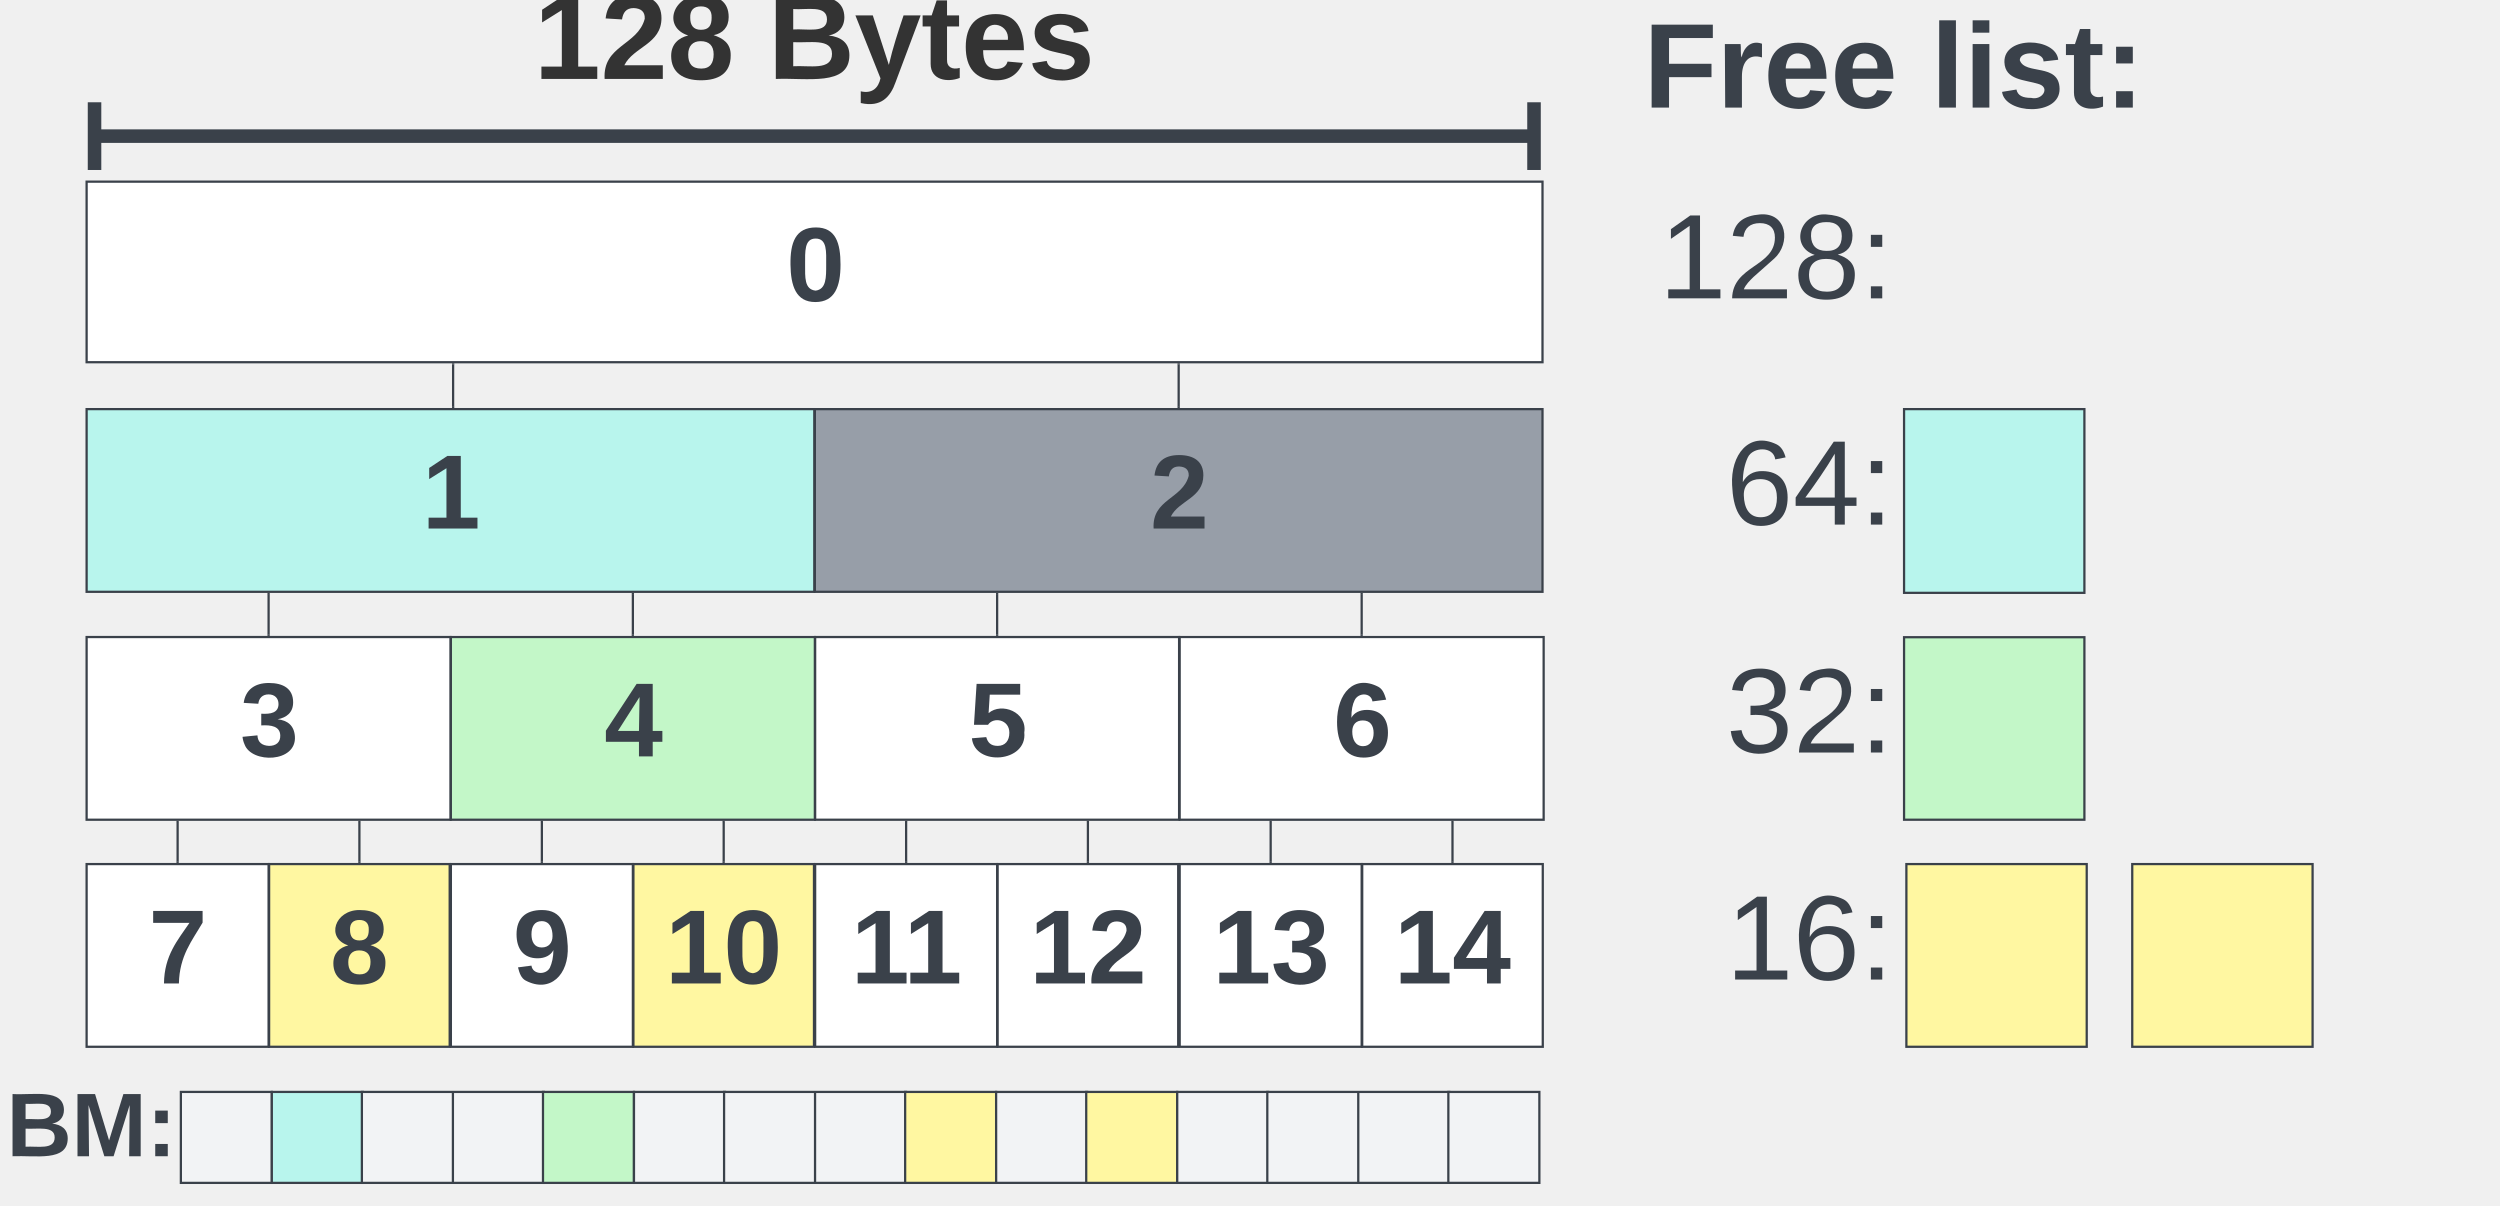
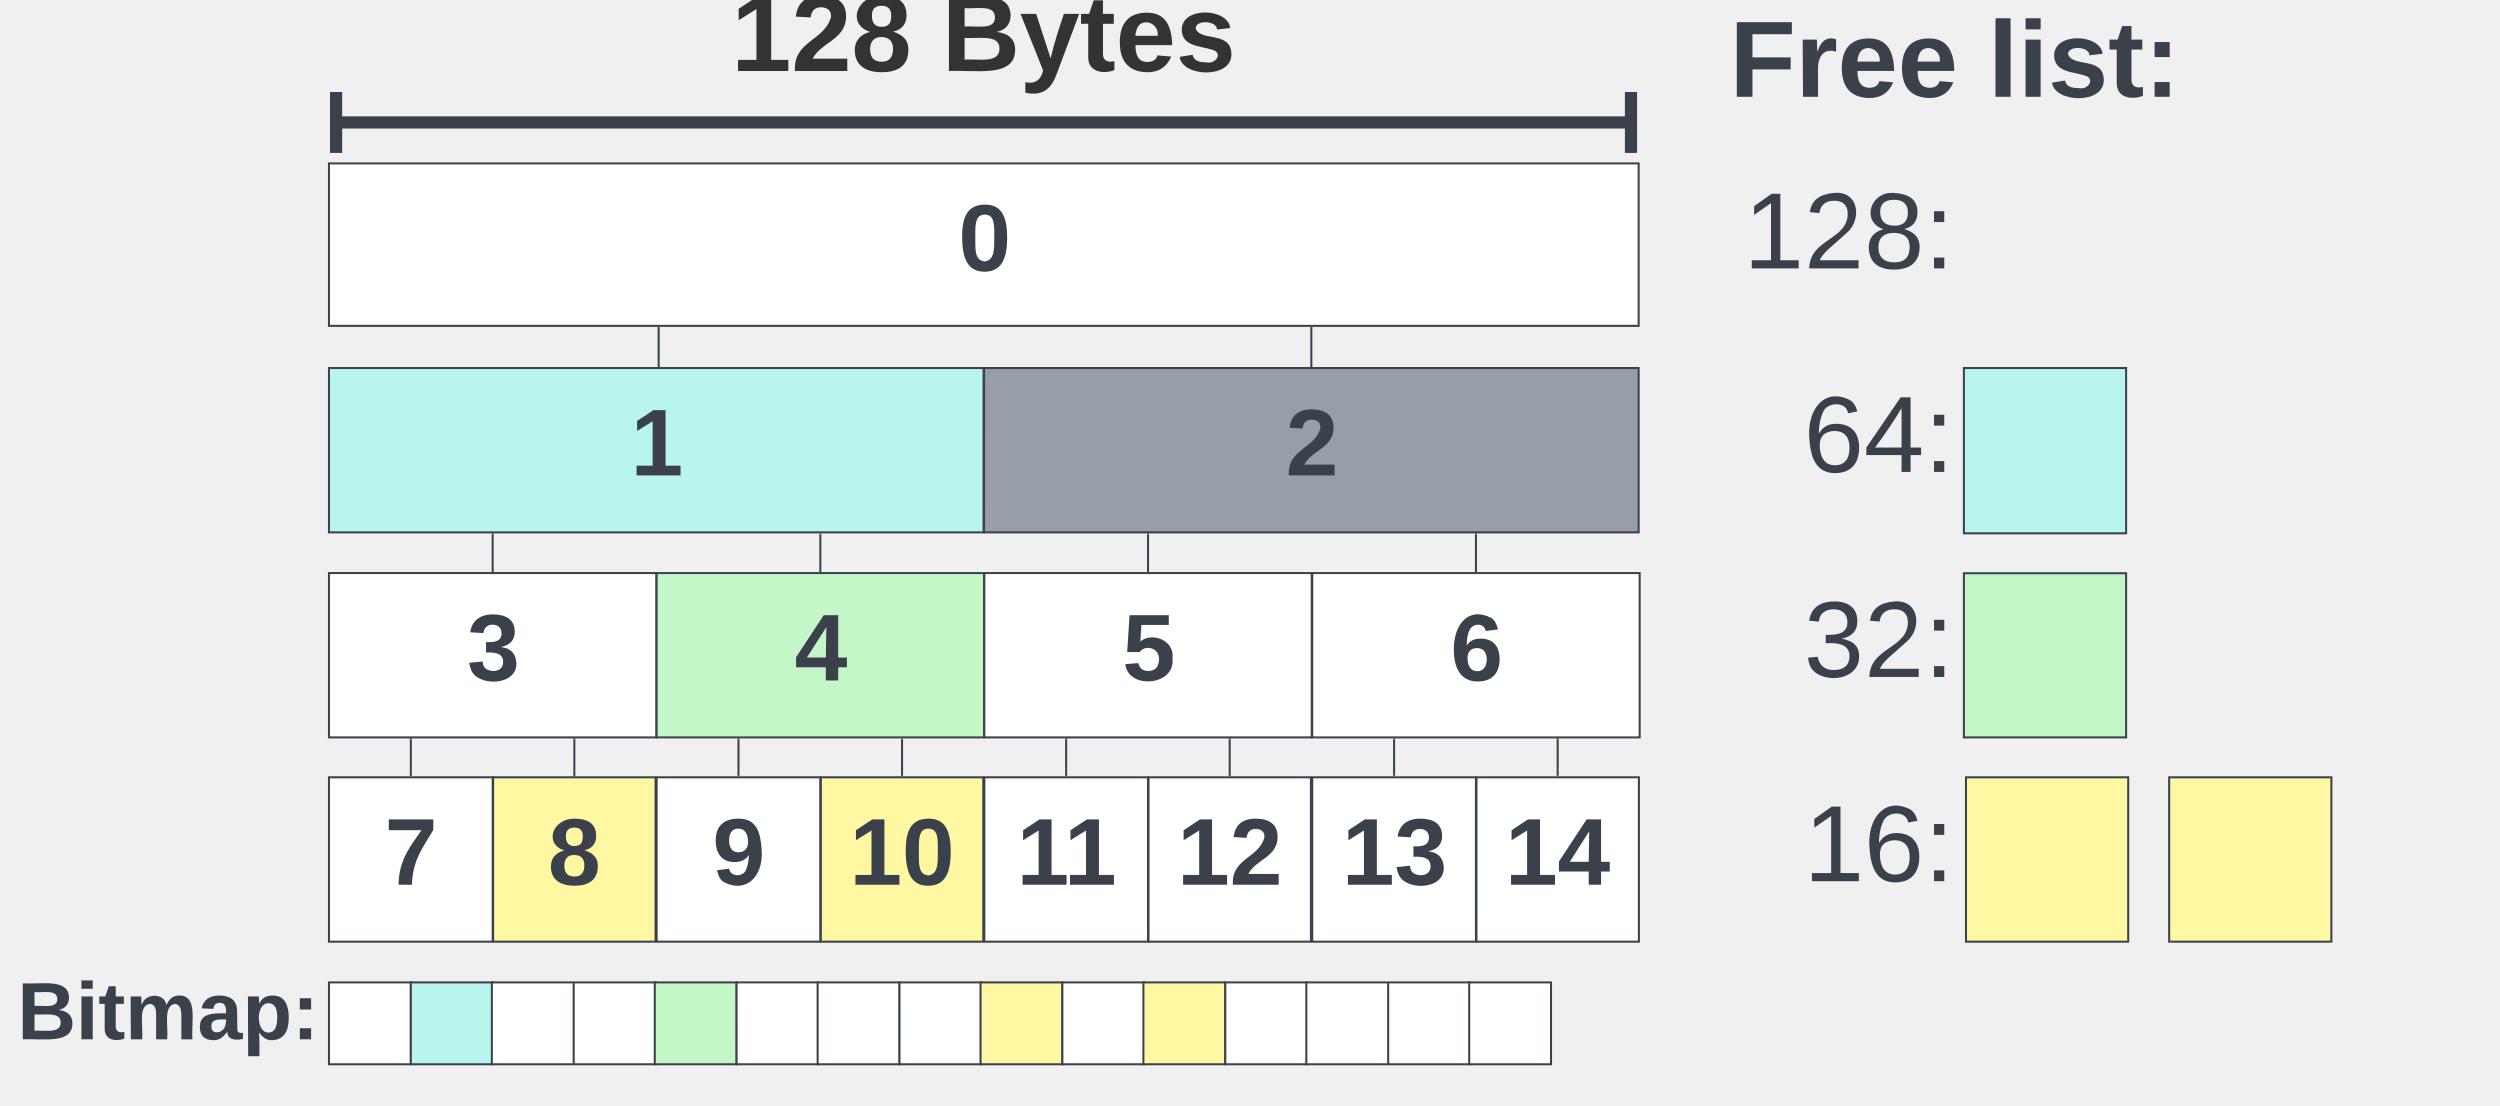
- <svg xmlns="http://www.w3.org/2000/svg" xmlns:ns1="lucid" xmlns:xlink="http://www.w3.org/1999/xlink" width="1107.64" height="534.09">
-   <g transform="translate(1025.335 -3547.717)" ns1:page-tab-id="0_0">
+ <svg xmlns="http://www.w3.org/2000/svg" xmlns:ns1="lucid" xmlns:xlink="http://www.w3.org/1999/xlink" width="1231.29" height="544.25">
+   <g transform="translate(1148.976 -3547.717)" ns1:page-tab-id="0_0">
    <path d="M-986.96 3930.55h80.63v80.95h-80.63z" stroke="#3a414a" fill="#fff" />
    <use xlink:href="#a" transform="matrix(1,0,0,1,-974.9592,3942.551) translate(15.53704 40.89583)" />
    <path d="M-906.1 3930.55h80v80.95h-80z" stroke="#3a414a" fill="#fff7a1" />
    <use xlink:href="#b" transform="matrix(1,0,0,1,-894.1025,3942.551) translate(15.03704 40.89583)" />
    <path d="M-986.96 3628.2h645.04v80h-645.04z" stroke="#3a414a" fill="#fff" />
    <use xlink:href="#c" transform="matrix(1,0,0,1,-974.9592,3640.189) translate(298.037 40.83333)" />
    <path d="M-664.3 3728.98h322.38v80.94h-322.4z" stroke="#3a414a" fill="#979ea8" />
    <use xlink:href="#d" transform="matrix(1,0,0,1,-652.3123,3740.976) translate(136.537 40.89583)" />
    <path d="M-986.96 3728.98h322.4v80.94h-322.4z" stroke="#3a414a" fill="#b8f5ed" />
    <use xlink:href="#e" transform="matrix(1,0,0,1,-974.9591,3740.976) translate(136.537 40.89583)" />
    <path d="M-986.96 3829.96h161.26v80.94h-161.26z" stroke="#3a414a" fill="#fff" />
    <use xlink:href="#f" transform="matrix(1,0,0,1,-974.9592,3841.958) translate(56.03704 40.89583)" />
    <path d="M-824.58 3727.98v-18.8" stroke="#3a414a" fill="none" />
    <path d="M-824.1 3728.48h-.95v-.52h.95zM-824.1 3709.2h-.95v-.5h.95z" stroke="#3a414a" stroke-width=".05" fill="#3a414a" />
    <path d="M-503.12 3727.98v-18.8" stroke="#3a414a" fill="none" />
    <path d="M-502.64 3728.48h-.95v-.52h.96zM-502.64 3709.2h-.95v-.5h.96z" stroke="#3a414a" stroke-width=".05" fill="#3a414a" />
    <path d="M-906.33 3828.96v-18.04" stroke="#3a414a" fill="none" />
    <path d="M-905.85 3829.46h-.95v-.5h.95zM-905.85 3810.93h-.95v-.5h.95z" stroke="#3a414a" stroke-width=".05" fill="#3a414a" />
    <path d="M-866.1 3929.55v-17.65" stroke="#3a414a" fill="none" />
    <path d="M-865.63 3930.05h-.95v-.5h.95zM-865.63 3911.92h-.95v-.52h.95z" stroke="#3a414a" stroke-width=".05" fill="#3a414a" />
    <path d="M-946.64 3929.55v-17.65" stroke="#3a414a" fill="none" />
    <path d="M-946.17 3930.05h-.95v-.5h.95zM-946.17 3911.92h-.95v-.52h.95z" stroke="#3a414a" stroke-width=".05" fill="#3a414a" />
    <path d="M-986.45 3608.03h643.77M-983.45 3593.03v30M-345.68 3623.03v-30" stroke="#3a414a" stroke-width="6" fill="none" />
    <use xlink:href="#g" transform="matrix(1,0,0,1,-788.86,3540.031) translate(0 42.66667)" />
    <use xlink:href="#h" transform="matrix(1,0,0,1,-788.86,3540.031) translate(103.7037 42.66667)" />
    <path d="M-825.57 3930.55h80.63v80.95h-80.63z" stroke="#3a414a" fill="#fff" />
    <use xlink:href="#i" transform="matrix(1,0,0,1,-813.5721,3942.551) translate(15.53704 40.89583)" />
    <path d="M-744.7 3930.55h80v80.95h-80z" stroke="#3a414a" fill="#fff7a1" />
    <use xlink:href="#j" transform="matrix(1,0,0,1,-732.7154,3942.551) translate(2.074074 40.89583)" />
    <path d="M-825.57 3829.96h161.26v80.94h-161.27z" stroke="#3a414a" fill="#c3f7c8" />
    <use xlink:href="#k" transform="matrix(1,0,0,1,-813.5721,3841.958) translate(56.03704 40.89583)" />
    <path d="M-744.94 3828.96v-18.04" stroke="#3a414a" fill="none" />
    <path d="M-744.47 3829.46h-.95v-.5h.95z" stroke="#3a414a" stroke-width=".05" fill="#3a414a" />
    <path d="M-744.94 3810.93v-.5M-704.7 3929.55v-17.65" stroke="#3a414a" fill="none" />
    <path d="M-704.24 3930.05h-.95v-.5h.96zM-704.24 3911.92h-.95v-.52h.96z" stroke="#3a414a" stroke-width=".05" fill="#3a414a" />
    <path d="M-785.26 3929.55v-17.65" stroke="#3a414a" fill="none" />
    <path d="M-784.78 3930.05h-.95v-.5h.95zM-784.78 3911.92h-.95v-.52h.95z" stroke="#3a414a" stroke-width=".05" fill="#3a414a" />
    <path d="M-664.18 3930.55h80.63v80.95h-80.63z" stroke="#3a414a" fill="#fff" />
    <use xlink:href="#l" transform="matrix(1,0,0,1,-652.1851,3942.551) translate(3.87037 40.89583)" />
    <path d="M-583.33 3930.55h80v80.95h-80z" stroke="#3a414a" fill="#fff" />
    <use xlink:href="#m" transform="matrix(1,0,0,1,-571.3283,3942.551) translate(2.074074 40.89583)" />
    <path d="M-664.18 3829.96h161.25v80.94h-161.25z" stroke="#3a414a" fill="#fff" />
    <use xlink:href="#n" transform="matrix(1,0,0,1,-652.1851,3841.958) translate(56.03704 40.89583)" />
    <path d="M-583.55 3828.96v-18.04" stroke="#3a414a" fill="none" />
    <path d="M-583.08 3829.46h-.95v-.5h.95z" stroke="#3a414a" stroke-width=".05" fill="#3a414a" />
    <path d="M-583.55 3810.93v-.5M-543.33 3929.55v-17.65" stroke="#3a414a" fill="none" />
    <path d="M-542.85 3930.05h-.95v-.5h.95zM-542.85 3911.92h-.95v-.52h.95z" stroke="#3a414a" stroke-width=".05" fill="#3a414a" />
    <path d="M-623.87 3929.55v-17.65" stroke="#3a414a" fill="none" />
    <path d="M-623.4 3930.05h-.95v-.5h.96zM-623.4 3911.92h-.95v-.52h.96z" stroke="#3a414a" stroke-width=".05" fill="#3a414a" />
    <path d="M-502.67 3930.55h80.63v80.95h-80.63z" stroke="#3a414a" fill="#fff" />
    <use xlink:href="#o" transform="matrix(1,0,0,1,-490.6708,3942.551) translate(2.574074 40.89583)" />
    <path d="M-421.8 3930.55h80v80.95h-80z" stroke="#3a414a" fill="#fff" />
    <use xlink:href="#p" transform="matrix(1,0,0,1,-409.814,3942.551) translate(2.074074 40.89583)" />
    <path d="M-502.67 3829.96h161.26v80.94h-161.27z" stroke="#3a414a" fill="#fff" />
    <use xlink:href="#q" transform="matrix(1,0,0,1,-490.6708,3841.958) translate(56.03704 40.89583)" />
    <path d="M-422.04 3828.96v-18.04" stroke="#3a414a" fill="none" />
    <path d="M-421.57 3829.46h-.95v-.5h.95z" stroke="#3a414a" stroke-width=".05" fill="#3a414a" />
    <path d="M-422.04 3810.93v-.5M-381.8 3929.55v-17.65" stroke="#3a414a" fill="none" />
    <path d="M-381.34 3930.05h-.95v-.5h.96zM-381.34 3911.92h-.95v-.52h.96z" stroke="#3a414a" stroke-width=".05" fill="#3a414a" />
    <path d="M-462.36 3929.55v-17.65" stroke="#3a414a" fill="none" />
    <path d="M-461.88 3930.05h-.95v-.5h.95zM-461.88 3911.92h-.95v-.52h.95z" stroke="#3a414a" stroke-width=".05" fill="#3a414a" />
    <path d="M-302.12 3547.72H82.3v61.14H-302.1z" stroke="#000" stroke-opacity="0" fill="#fff" fill-opacity="0" />
    <use xlink:href="#r" transform="matrix(1,0,0,1,-297.1222,3552.717) translate(0 42.66667)" />
    <use xlink:href="#s" transform="matrix(1,0,0,1,-297.1222,3552.717) translate(127.2593 42.66667)" />
    <path d="M-263.5 3930.55h81.77v80.87h-81.78z" stroke="#000" stroke-opacity="0" fill="#fff" fill-opacity="0" />
    <use xlink:href="#t" transform="matrix(1,0,0,1,-258.5047,3935.551) translate(-2.074074 46.16667)" />
    <path d="M-181.73 3728.98h79.9v81.4h-79.9z" stroke="#3a414a" fill="#b8f5ed" />
-     <path d="M-945.2 4031.5h40.3v40.3h-40.3z" stroke="#3a414a" fill="#f2f3f5" />
-     <path d="M-904.9 4031.5h40.32v40.3h-40.32z" stroke="#3a414a" fill="#b8f5ed" />
-     <path d="M-865 4031.5h40.33v40.3H-865zM-824.67 4031.5h40.3v40.3h-40.3z" stroke="#3a414a" fill="#f2f3f5" />
-     <path d="M-784.76 4031.5h40.3v40.3h-40.3z" stroke="#3a414a" fill="#c3f7c8" />
-     <path d="M-744.45 4031.5h40.32v40.3h-40.32z" stroke="#3a414a" fill="#f2f3f5" />
-     <path d="M-704.53 4031.5h40.3v40.3h-40.3zM-664.22 4031.5h40.32v40.3h-40.32z" stroke="#3a414a" fill="#f2f3f5" />
-     <path d="M-624.3 4031.5h40.3v40.3h-40.3z" stroke="#3a414a" fill="#fff7a1" />
-     <path d="M-584 4031.5h40.32v40.3h-40.3z" stroke="#3a414a" fill="#f2f3f5" />
-     <path d="M-544.08 4031.5h40.32v40.3h-40.32z" stroke="#3a414a" fill="#fff7a1" />
-     <path d="M-503.76 4031.5h40.3v40.3h-40.3z" stroke="#3a414a" fill="#f2f3f5" />
-     <path d="M-463.85 4031.5h40.3v40.3h-40.3zM-423.54 4031.5h40.32v40.3h-40.32z" stroke="#3a414a" fill="#f2f3f5" />
-     <path d="M-383.63 4031.5h40.32v40.3h-40.33z" stroke="#3a414a" fill="#f2f3f5" />
-     <path d="M-1025.34 4021.5h80.13v60.3h-80.13z" stroke="#000" stroke-opacity="0" fill="#fff" fill-opacity="0" />
-     <use xlink:href="#u" transform="matrix(1,0,0,1,-1020.335,4026.496) translate(-2.111111 33.5)" />
+     <path d="M-986.96 4031.57h40.32v40.32h-40.32z" stroke="#3a414a" fill="#fff" />
+     <path d="M-946.64 4031.57h40.3v40.32h-40.3z" stroke="#3a414a" fill="#b8f5ed" />
+     <path d="M-906.73 4031.57h40.3v40.32h-40.3zM-866.42 4031.57h40.32v40.32h-40.32z" stroke="#3a414a" fill="#fff" />
+     <path d="M-826.5 4031.57h40.3v40.32h-40.3z" stroke="#3a414a" fill="#c3f7c8" />
+     <path d="M-786.2 4031.57h40.32v40.32h-40.3z" stroke="#3a414a" fill="#fff" />
+     <path d="M-746.28 4031.57h40.32v40.32h-40.32z" stroke="#3a414a" fill="#fff" />
+     <path d="M-705.96 4031.57h40.3v40.32h-40.3z" stroke="#3a414a" fill="#fff" />
+     <path d="M-666.05 4031.57h40.3v40.32h-40.3z" stroke="#3a414a" fill="#fff7a1" />
+     <path d="M-625.74 4031.57h40.32v40.32h-40.32z" stroke="#3a414a" fill="#fff" />
+     <path d="M-585.83 4031.57h40.32v40.32h-40.33z" stroke="#3a414a" fill="#fff7a1" />
+     <path d="M-545.5 4031.57h40.3v40.32h-40.3z" stroke="#3a414a" fill="#fff" />
+     <path d="M-505.6 4031.57h40.32v40.32h-40.32zM-465.28 4031.57h40.3v40.32h-40.3z" stroke="#3a414a" fill="#fff" />
+     <path d="M-425.37 4031.57h40.3v40.32h-40.3z" stroke="#3a414a" fill="#fff" />
    <path d="M-181.73 3830.04h79.9v80.86h-79.9z" stroke="#3a414a" fill="#c3f7c8" />
    <path d="M-180.7 3930.55h79.9v80.95h-79.9zM-80.63 3930.55h79.9v80.95h-79.9z" stroke="#3a414a" fill="#fff7a1" />
    <path d="M-263.5 3829.96h81.77v80.86h-81.78z" stroke="#000" stroke-opacity="0" fill="#fff" fill-opacity="0" />
-     <use xlink:href="#v" transform="matrix(1,0,0,1,-258.5047,3834.958) translate(-2.074074 46.16667)" />
+     <use xlink:href="#u" transform="matrix(1,0,0,1,-258.5047,3834.958) translate(-2.074074 46.16667)" />
    <path d="M-263.5 3728.98h81.77v80.86h-81.78z" stroke="#000" stroke-opacity="0" fill="#fff" fill-opacity="0" />
-     <use xlink:href="#w" transform="matrix(1,0,0,1,-258.5047,3733.976) translate(-2.074074 46.16667)" />
+     <use xlink:href="#v" transform="matrix(1,0,0,1,-258.5047,3733.976) translate(-2.074074 46.16667)" />
    <path d="M-263.5 3628.74h81.77v80.87h-81.78z" stroke="#000" stroke-opacity="0" fill="#fff" fill-opacity="0" />
+     <use xlink:href="#w" transform="matrix(1,0,0,1,-258.5047,3633.74) translate(-31.7037 46.16667)" />
+     <path d="M-1148.98 4011.5h161.15v80.47h-161.15z" stroke="#000" stroke-opacity="0" fill="#fff" fill-opacity="0" />
    <g>
-       <use xlink:href="#x" transform="matrix(1,0,0,1,-258.5047,3633.74) translate(-31.7037 46.16667)" />
+       <use xlink:href="#x" transform="matrix(1,0,0,1,-1143.976,4016.496) translate(3.555556 43.09375)" />
    </g>
    <defs>
      <path fill="#3a414a" d="M52 0c1-96 47-148 87-207H15v-41h169v40c-36 62-79 113-81 208H52" id="y" />
      <use transform="matrix(0.1296296,0,0,0.1296296,0,0)" xlink:href="#y" id="a" />
      <path fill="#3a414a" d="M138-131c27 9 52 24 51 61 0 53-36 74-89 74S11-19 11-69c0-35 22-54 51-61-78-25-46-121 38-121 51 0 83 19 83 66 0 30-18 49-45 54zm-38-16c24 0 32-13 32-36 1-23-11-34-32-34-22 0-33 12-32 34 0 22 9 36 32 36zm1 116c27 0 37-17 37-43 0-25-13-39-39-39-24 0-37 15-37 40 0 27 11 42 39 42" id="z" />
      <use transform="matrix(0.1296296,0,0,0.1296296,0,0)" xlink:href="#z" id="b" />
      <path fill="#3a414a" d="M101-251c68 0 84 54 84 127C185-50 166 4 99 4S15-52 14-124c-1-75 17-127 87-127zm-1 216c37-5 36-46 36-89s4-89-36-89c-39 0-36 45-36 89 0 43-3 85 36 89" id="A" />
      <use transform="matrix(0.1296296,0,0,0.1296296,0,0)" xlink:href="#A" id="c" />
      <path fill="#3a414a" d="M182-182c0 78-84 86-111 141h115V0H12c-6-101 99-100 120-180 1-22-12-31-33-32-23 0-32 14-35 34l-49-3c5-45 32-70 84-70 51 0 83 22 83 69" id="B" />
      <use transform="matrix(0.1296296,0,0,0.1296296,0,0)" xlink:href="#B" id="d" />
      <path fill="#3a414a" d="M23 0v-37h61v-169l-59 37v-38l62-41h46v211h57V0H23" id="C" />
      <use transform="matrix(0.1296296,0,0,0.1296296,0,0)" xlink:href="#C" id="e" />
      <path fill="#3a414a" d="M128-127c34 4 56 21 59 58 7 91-148 94-172 28-4-9-6-17-7-26l51-5c1 24 16 35 40 36 23 0 39-12 38-36-1-31-31-36-65-34v-40c32 2 59-3 59-33 0-20-13-33-34-33s-33 13-35 32l-50-3c6-44 37-68 86-68 50 0 83 20 83 66 0 35-22 52-53 58" id="D" />
      <use transform="matrix(0.1296296,0,0,0.1296296,0,0)" xlink:href="#D" id="f" />
      <path fill="#333" d="M23 0v-37h61v-169l-59 37v-38l62-41h46v211h57V0H23" id="E" />
      <path fill="#333" d="M182-182c0 78-84 86-111 141h115V0H12c-6-101 99-100 120-180 1-22-12-31-33-32-23 0-32 14-35 34l-49-3c5-45 32-70 84-70 51 0 83 22 83 69" id="F" />
      <path fill="#333" d="M138-131c27 9 52 24 51 61 0 53-36 74-89 74S11-19 11-69c0-35 22-54 51-61-78-25-46-121 38-121 51 0 83 19 83 66 0 30-18 49-45 54zm-38-16c24 0 32-13 32-36 1-23-11-34-32-34-22 0-33 12-32 34 0 22 9 36 32 36zm1 116c27 0 37-17 37-43 0-25-13-39-39-39-24 0-37 15-37 40 0 27 11 42 39 42" id="G" />
      <g id="g">
        <use transform="matrix(0.1481481,0,0,0.1481481,0,0)" xlink:href="#E" />
        <use transform="matrix(0.1481481,0,0,0.1481481,29.62963,0)" xlink:href="#F" />
        <use transform="matrix(0.1481481,0,0,0.1481481,59.25926,0)" xlink:href="#G" />
      </g>
      <path fill="#333" d="M182-130c37 4 62 22 62 59C244 23 116-4 24 0v-248c84 5 203-23 205 63 0 31-19 50-47 55zM76-148c40-3 101 13 101-30 0-44-60-28-101-31v61zm0 110c48-3 116 14 116-37 0-48-69-32-116-35v72" id="H" />
      <path fill="#333" d="M123 10C108 53 80 86 19 72V37c35 8 53-11 59-39L3-190h52l48 148c12-52 28-100 44-148h51" id="I" />
      <path fill="#333" d="M115-3C79 11 28 4 28-45v-112H4v-33h27l15-45h31v45h36v33H77v99c-1 23 16 31 38 25v30" id="J" />
      <path fill="#333" d="M185-48c-13 30-37 53-82 52C43 2 14-33 14-96s30-98 90-98c62 0 83 45 84 108H66c0 31 8 55 39 56 18 0 30-7 34-22zm-45-69c5-46-57-63-70-21-2 6-4 13-4 21h74" id="K" />
      <path fill="#333" d="M137-138c1-29-70-34-71-4 15 46 118 7 119 86 1 83-164 76-172 9l43-7c4 19 20 25 44 25 33 8 57-30 24-41C81-84 22-81 20-136c-2-80 154-74 161-7" id="L" />
      <g id="h">
        <use transform="matrix(0.1481481,0,0,0.1481481,0,0)" xlink:href="#H" />
        <use transform="matrix(0.1481481,0,0,0.1481481,38.37037,0)" xlink:href="#I" />
        <use transform="matrix(0.1481481,0,0,0.1481481,68,0)" xlink:href="#J" />
        <use transform="matrix(0.1481481,0,0,0.1481481,85.62963,0)" xlink:href="#K" />
        <use transform="matrix(0.1481481,0,0,0.1481481,115.2593,0)" xlink:href="#L" />
      </g>
      <path fill="#3a414a" d="M99-251c69 0 84 53 88 123 5 99-61 162-144 118-15-8-21-25-26-45l46-6c4 31 50 33 63 7 7-15 12-36 12-60-9 18-29 28-54 28-48 0-72-32-72-82 0-55 31-83 87-83zm-1 128c24 0 37-16 37-39 0-27-10-51-37-51-25 0-35 19-35 45 0 25 10 45 35 45" id="M" />
      <use transform="matrix(0.1296296,0,0,0.1296296,0,0)" xlink:href="#M" id="i" />
      <g id="j">
        <use transform="matrix(0.1296296,0,0,0.1296296,0,0)" xlink:href="#C" />
        <use transform="matrix(0.1296296,0,0,0.1296296,25.92593,0)" xlink:href="#A" />
      </g>
      <path fill="#3a414a" d="M165-50V0h-47v-50H5v-38l105-160h55v161h33v37h-33zm-47-37l2-116L46-87h72" id="N" />
      <use transform="matrix(0.1296296,0,0,0.1296296,0,0)" xlink:href="#N" id="k" />
      <g id="l">
        <use transform="matrix(0.1296296,0,0,0.1296296,0,0)" xlink:href="#C" />
        <use transform="matrix(0.1296296,0,0,0.1296296,23.33333,0)" xlink:href="#C" />
      </g>
      <g id="m">
        <use transform="matrix(0.1296296,0,0,0.1296296,0,0)" xlink:href="#C" />
        <use transform="matrix(0.1296296,0,0,0.1296296,25.92593,0)" xlink:href="#B" />
      </g>
      <path fill="#3a414a" d="M139-81c0-46-55-55-73-27H18l9-140h149v37H72l-4 63c44-38 133-4 122 66C201 21 21 35 11-62l49-4c5 18 15 30 39 30 26 0 40-18 40-45" id="O" />
      <use transform="matrix(0.1296296,0,0,0.1296296,0,0)" xlink:href="#O" id="n" />
      <g id="o">
        <use transform="matrix(0.1296296,0,0,0.1296296,0,0)" xlink:href="#C" />
        <use transform="matrix(0.1296296,0,0,0.1296296,25.92593,0)" xlink:href="#D" />
      </g>
      <g id="p">
        <use transform="matrix(0.1296296,0,0,0.1296296,0,0)" xlink:href="#C" />
        <use transform="matrix(0.1296296,0,0,0.1296296,25.92593,0)" xlink:href="#N" />
      </g>
      <path fill="#3a414a" d="M115-159c48 0 72 30 72 78 0 54-30 85-83 85-64 0-91-50-91-122 0-98 58-163 141-120 15 8 21 24 27 44l-47 6c-5-31-48-31-61-4-7 14-11 33-11 60 9-17 28-27 53-27zM102-35c24 0 36-20 36-45s-11-43-37-43c-23 0-36 14-36 38 0 27 11 50 37 50" id="P" />
      <use transform="matrix(0.1296296,0,0,0.1296296,0,0)" xlink:href="#P" id="q" />
      <path fill="#3a414a" d="M76-208v77h127v40H76V0H24v-248h183v40H76" id="Q" />
      <path fill="#3a414a" d="M135-150c-39-12-60 13-60 57V0H25l-1-190h47c2 13-1 29 3 40 6-28 27-53 61-41v41" id="R" />
      <path fill="#3a414a" d="M185-48c-13 30-37 53-82 52C43 2 14-33 14-96s30-98 90-98c62 0 83 45 84 108H66c0 31 8 55 39 56 18 0 30-7 34-22zm-45-69c5-46-57-63-70-21-2 6-4 13-4 21h74" id="S" />
      <g id="r">
        <use transform="matrix(0.1481481,0,0,0.1481481,0,0)" xlink:href="#Q" />
        <use transform="matrix(0.1481481,0,0,0.1481481,32.44444,0)" xlink:href="#R" />
        <use transform="matrix(0.1481481,0,0,0.1481481,53.18519,0)" xlink:href="#S" />
        <use transform="matrix(0.1481481,0,0,0.1481481,82.81481,0)" xlink:href="#S" />
      </g>
      <path fill="#3a414a" d="M25 0v-261h50V0H25" id="T" />
      <path fill="#3a414a" d="M25-224v-37h50v37H25zM25 0v-190h50V0H25" id="U" />
      <path fill="#3a414a" d="M137-138c1-29-70-34-71-4 15 46 118 7 119 86 1 83-164 76-172 9l43-7c4 19 20 25 44 25 33 8 57-30 24-41C81-84 22-81 20-136c-2-80 154-74 161-7" id="V" />
      <path fill="#3a414a" d="M115-3C79 11 28 4 28-45v-112H4v-33h27l15-45h31v45h36v33H77v99c-1 23 16 31 38 25v30" id="W" />
      <path fill="#3a414a" d="M35-132v-50h50v50H35zM35 0v-49h50V0H35" id="X" />
      <g id="s">
        <use transform="matrix(0.1481481,0,0,0.1481481,0,0)" xlink:href="#T" />
        <use transform="matrix(0.1481481,0,0,0.1481481,14.81481,0)" xlink:href="#U" />
        <use transform="matrix(0.1481481,0,0,0.1481481,29.62963,0)" xlink:href="#V" />
        <use transform="matrix(0.1481481,0,0,0.1481481,59.25926,0)" xlink:href="#W" />
        <use transform="matrix(0.1481481,0,0,0.1481481,76.88889,0)" xlink:href="#X" />
      </g>
      <path fill="#3a414a" d="M27 0v-27h64v-190l-56 39v-29l58-41h29v221h61V0H27" id="Y" />
      <path fill="#3a414a" d="M110-160c48 1 74 30 74 79 0 53-28 85-80 85-65 0-83-55-86-122-5-90 50-162 133-122 14 7 22 21 27 39l-31 6c-5-40-67-38-82-6-9 19-15 44-15 74 11-20 30-34 60-33zm-7 138c34 0 49-23 49-58s-16-56-50-56c-29 0-50 16-49 49 1 36 15 65 50 65" id="Z" />
      <path fill="#3a414a" d="M33-154v-36h34v36H33zM33 0v-36h34V0H33" id="aa" />
      <g id="t">
        <use transform="matrix(0.1481481,0,0,0.1481481,0,0)" xlink:href="#Y" />
        <use transform="matrix(0.1481481,0,0,0.1481481,29.62963,0)" xlink:href="#Z" />
        <use transform="matrix(0.1481481,0,0,0.1481481,59.25926,0)" xlink:href="#aa" />
      </g>
-       <path fill="#3a414a" d="M182-130c37 4 62 22 62 59C244 23 116-4 24 0v-248c84 5 203-23 205 63 0 31-19 50-47 55zM76-148c40-3 101 13 101-30 0-44-60-28-101-31v61zm0 110c48-3 116 14 116-37 0-48-69-32-116-35v72" id="ab" />
-       <path fill="#3a414a" d="M230 0l2-204L168 0h-37L68-204 70 0H24v-248h70l56 185 57-185h69V0h-46" id="ac" />
+       <path fill="#3a414a" d="M126-127c33 6 58 20 58 59 0 88-139 92-164 29-3-8-5-16-6-25l32-3c6 27 21 44 54 44 32 0 52-15 52-46 0-38-36-46-79-43v-28c39 1 72-4 72-42 0-27-17-43-46-43-28 0-47 15-49 41l-32-3c6-42 35-63 81-64 48-1 79 21 79 65 0 36-21 52-52 59" id="ab" />
+       <path fill="#3a414a" d="M101-251c82-7 93 87 43 132L82-64C71-53 59-42 53-27h129V0H18c2-99 128-94 128-182 0-28-16-43-45-43s-46 15-49 41l-32-3c6-41 34-60 81-64" id="ac" />
      <g id="u">
-         <use transform="matrix(0.1111111,0,0,0.1111111,0,0)" xlink:href="#ab" />
-         <use transform="matrix(0.1111111,0,0,0.1111111,28.77778,0)" xlink:href="#ac" />
-         <use transform="matrix(0.1111111,0,0,0.1111111,62,0)" xlink:href="#X" />
-       </g>
-       <path fill="#3a414a" d="M126-127c33 6 58 20 58 59 0 88-139 92-164 29-3-8-5-16-6-25l32-3c6 27 21 44 54 44 32 0 52-15 52-46 0-38-36-46-79-43v-28c39 1 72-4 72-42 0-27-17-43-46-43-28 0-47 15-49 41l-32-3c6-42 35-63 81-64 48-1 79 21 79 65 0 36-21 52-52 59" id="ad" />
-       <path fill="#3a414a" d="M101-251c82-7 93 87 43 132L82-64C71-53 59-42 53-27h129V0H18c2-99 128-94 128-182 0-28-16-43-45-43s-46 15-49 41l-32-3c6-41 34-60 81-64" id="ae" />
+         <use transform="matrix(0.1481481,0,0,0.1481481,0,0)" xlink:href="#ab" />
+         <use transform="matrix(0.1481481,0,0,0.1481481,29.62963,0)" xlink:href="#ac" />
+         <use transform="matrix(0.1481481,0,0,0.1481481,59.25926,0)" xlink:href="#aa" />
+       </g>
+       <path fill="#3a414a" d="M155-56V0h-30v-56H8v-25l114-167h33v167h35v25h-35zm-30-156c-27 46-58 90-88 131h88v-131" id="ad" />
      <g id="v">
-         <use transform="matrix(0.1481481,0,0,0.1481481,0,0)" xlink:href="#ad" />
-         <use transform="matrix(0.1481481,0,0,0.1481481,29.62963,0)" xlink:href="#ae" />
+         <use transform="matrix(0.1481481,0,0,0.1481481,0,0)" xlink:href="#Z" />
+         <use transform="matrix(0.1481481,0,0,0.1481481,29.62963,0)" xlink:href="#ad" />
        <use transform="matrix(0.1481481,0,0,0.1481481,59.25926,0)" xlink:href="#aa" />
      </g>
-       <path fill="#3a414a" d="M155-56V0h-30v-56H8v-25l114-167h33v167h35v25h-35zm-30-156c-27 46-58 90-88 131h88v-131" id="af" />
+       <path fill="#3a414a" d="M134-131c28 9 52 24 51 62-1 50-34 73-85 73S17-19 16-69c0-36 21-54 49-61-75-25-45-126 34-121 46 3 78 18 79 63 0 33-17 51-44 57zm-34-11c31 1 46-15 46-44 0-28-17-43-47-42-29 0-46 13-45 42 1 28 16 44 46 44zm1 122c35 0 51-18 51-52 0-30-18-46-53-46-33 0-51 17-51 47 0 34 19 51 53 51" id="ae" />
      <g id="w">
-         <use transform="matrix(0.1481481,0,0,0.1481481,0,0)" xlink:href="#Z" />
-         <use transform="matrix(0.1481481,0,0,0.1481481,29.62963,0)" xlink:href="#af" />
-         <use transform="matrix(0.1481481,0,0,0.1481481,59.25926,0)" xlink:href="#aa" />
-       </g>
-       <path fill="#3a414a" d="M134-131c28 9 52 24 51 62-1 50-34 73-85 73S17-19 16-69c0-36 21-54 49-61-75-25-45-126 34-121 46 3 78 18 79 63 0 33-17 51-44 57zm-34-11c31 1 46-15 46-44 0-28-17-43-47-42-29 0-46 13-45 42 1 28 16 44 46 44zm1 122c35 0 51-18 51-52 0-30-18-46-53-46-33 0-51 17-51 47 0 34 19 51 53 51" id="ag" />
+         <use transform="matrix(0.1481481,0,0,0.1481481,0,0)" xlink:href="#Y" />
+         <use transform="matrix(0.1481481,0,0,0.1481481,29.62963,0)" xlink:href="#ac" />
+         <use transform="matrix(0.1481481,0,0,0.1481481,59.25926,0)" xlink:href="#ae" />
+         <use transform="matrix(0.1481481,0,0,0.1481481,88.88889,0)" xlink:href="#aa" />
+       </g>
+       <path fill="#3a414a" d="M182-130c37 4 62 22 62 59C244 23 116-4 24 0v-248c84 5 203-23 205 63 0 31-19 50-47 55zM76-148c40-3 101 13 101-30 0-44-60-28-101-31v61zm0 110c48-3 116 14 116-37 0-48-69-32-116-35v72" id="af" />
+       <path fill="#3a414a" d="M220-157c-53 9-28 100-34 157h-49v-107c1-27-5-49-29-50C55-147 81-57 75 0H25l-1-190h47c2 12-1 28 3 38 10-53 101-56 108 0 13-22 24-43 59-42 82 1 51 116 57 194h-49v-107c-1-25-5-48-29-50" id="ag" />
+       <path fill="#3a414a" d="M133-34C117-15 103 5 69 4 32 3 11-16 11-54c-1-60 55-63 116-61 1-26-3-47-28-47-18 1-26 9-28 27l-52-2c7-38 36-58 82-57s74 22 75 68l1 82c-1 14 12 18 25 15v27c-30 8-71 5-69-32zm-48 3c29 0 43-24 42-57-32 0-66-3-65 30 0 17 8 27 23 27" id="ah" />
+       <path fill="#3a414a" d="M135-194c53 0 70 44 70 98 0 56-19 98-73 100-31 1-45-17-59-34 3 33 2 69 2 105H25l-1-265h48c2 10 0 23 3 31 11-24 29-35 60-35zM114-30c33 0 39-31 40-66 0-38-9-64-40-64-56 0-55 130 0 130" id="ai" />
      <g id="x">
-         <use transform="matrix(0.1481481,0,0,0.1481481,0,0)" xlink:href="#Y" />
-         <use transform="matrix(0.1481481,0,0,0.1481481,29.62963,0)" xlink:href="#ae" />
-         <use transform="matrix(0.1481481,0,0,0.1481481,59.25926,0)" xlink:href="#ag" />
-         <use transform="matrix(0.1481481,0,0,0.1481481,88.88889,0)" xlink:href="#aa" />
+         <use transform="matrix(0.1111111,0,0,0.1111111,0,0)" xlink:href="#af" />
+         <use transform="matrix(0.1111111,0,0,0.1111111,28.77778,0)" xlink:href="#U" />
+         <use transform="matrix(0.1111111,0,0,0.1111111,39.88889,0)" xlink:href="#W" />
+         <use transform="matrix(0.1111111,0,0,0.1111111,53.11111,0)" xlink:href="#ag" />
+         <use transform="matrix(0.1111111,0,0,0.1111111,88.66667,0)" xlink:href="#ah" />
+         <use transform="matrix(0.1111111,0,0,0.1111111,110.8889,0)" xlink:href="#ai" />
+         <use transform="matrix(0.1111111,0,0,0.1111111,135.2222,0)" xlink:href="#X" />
      </g>
    </defs>
  </g>
</svg>
